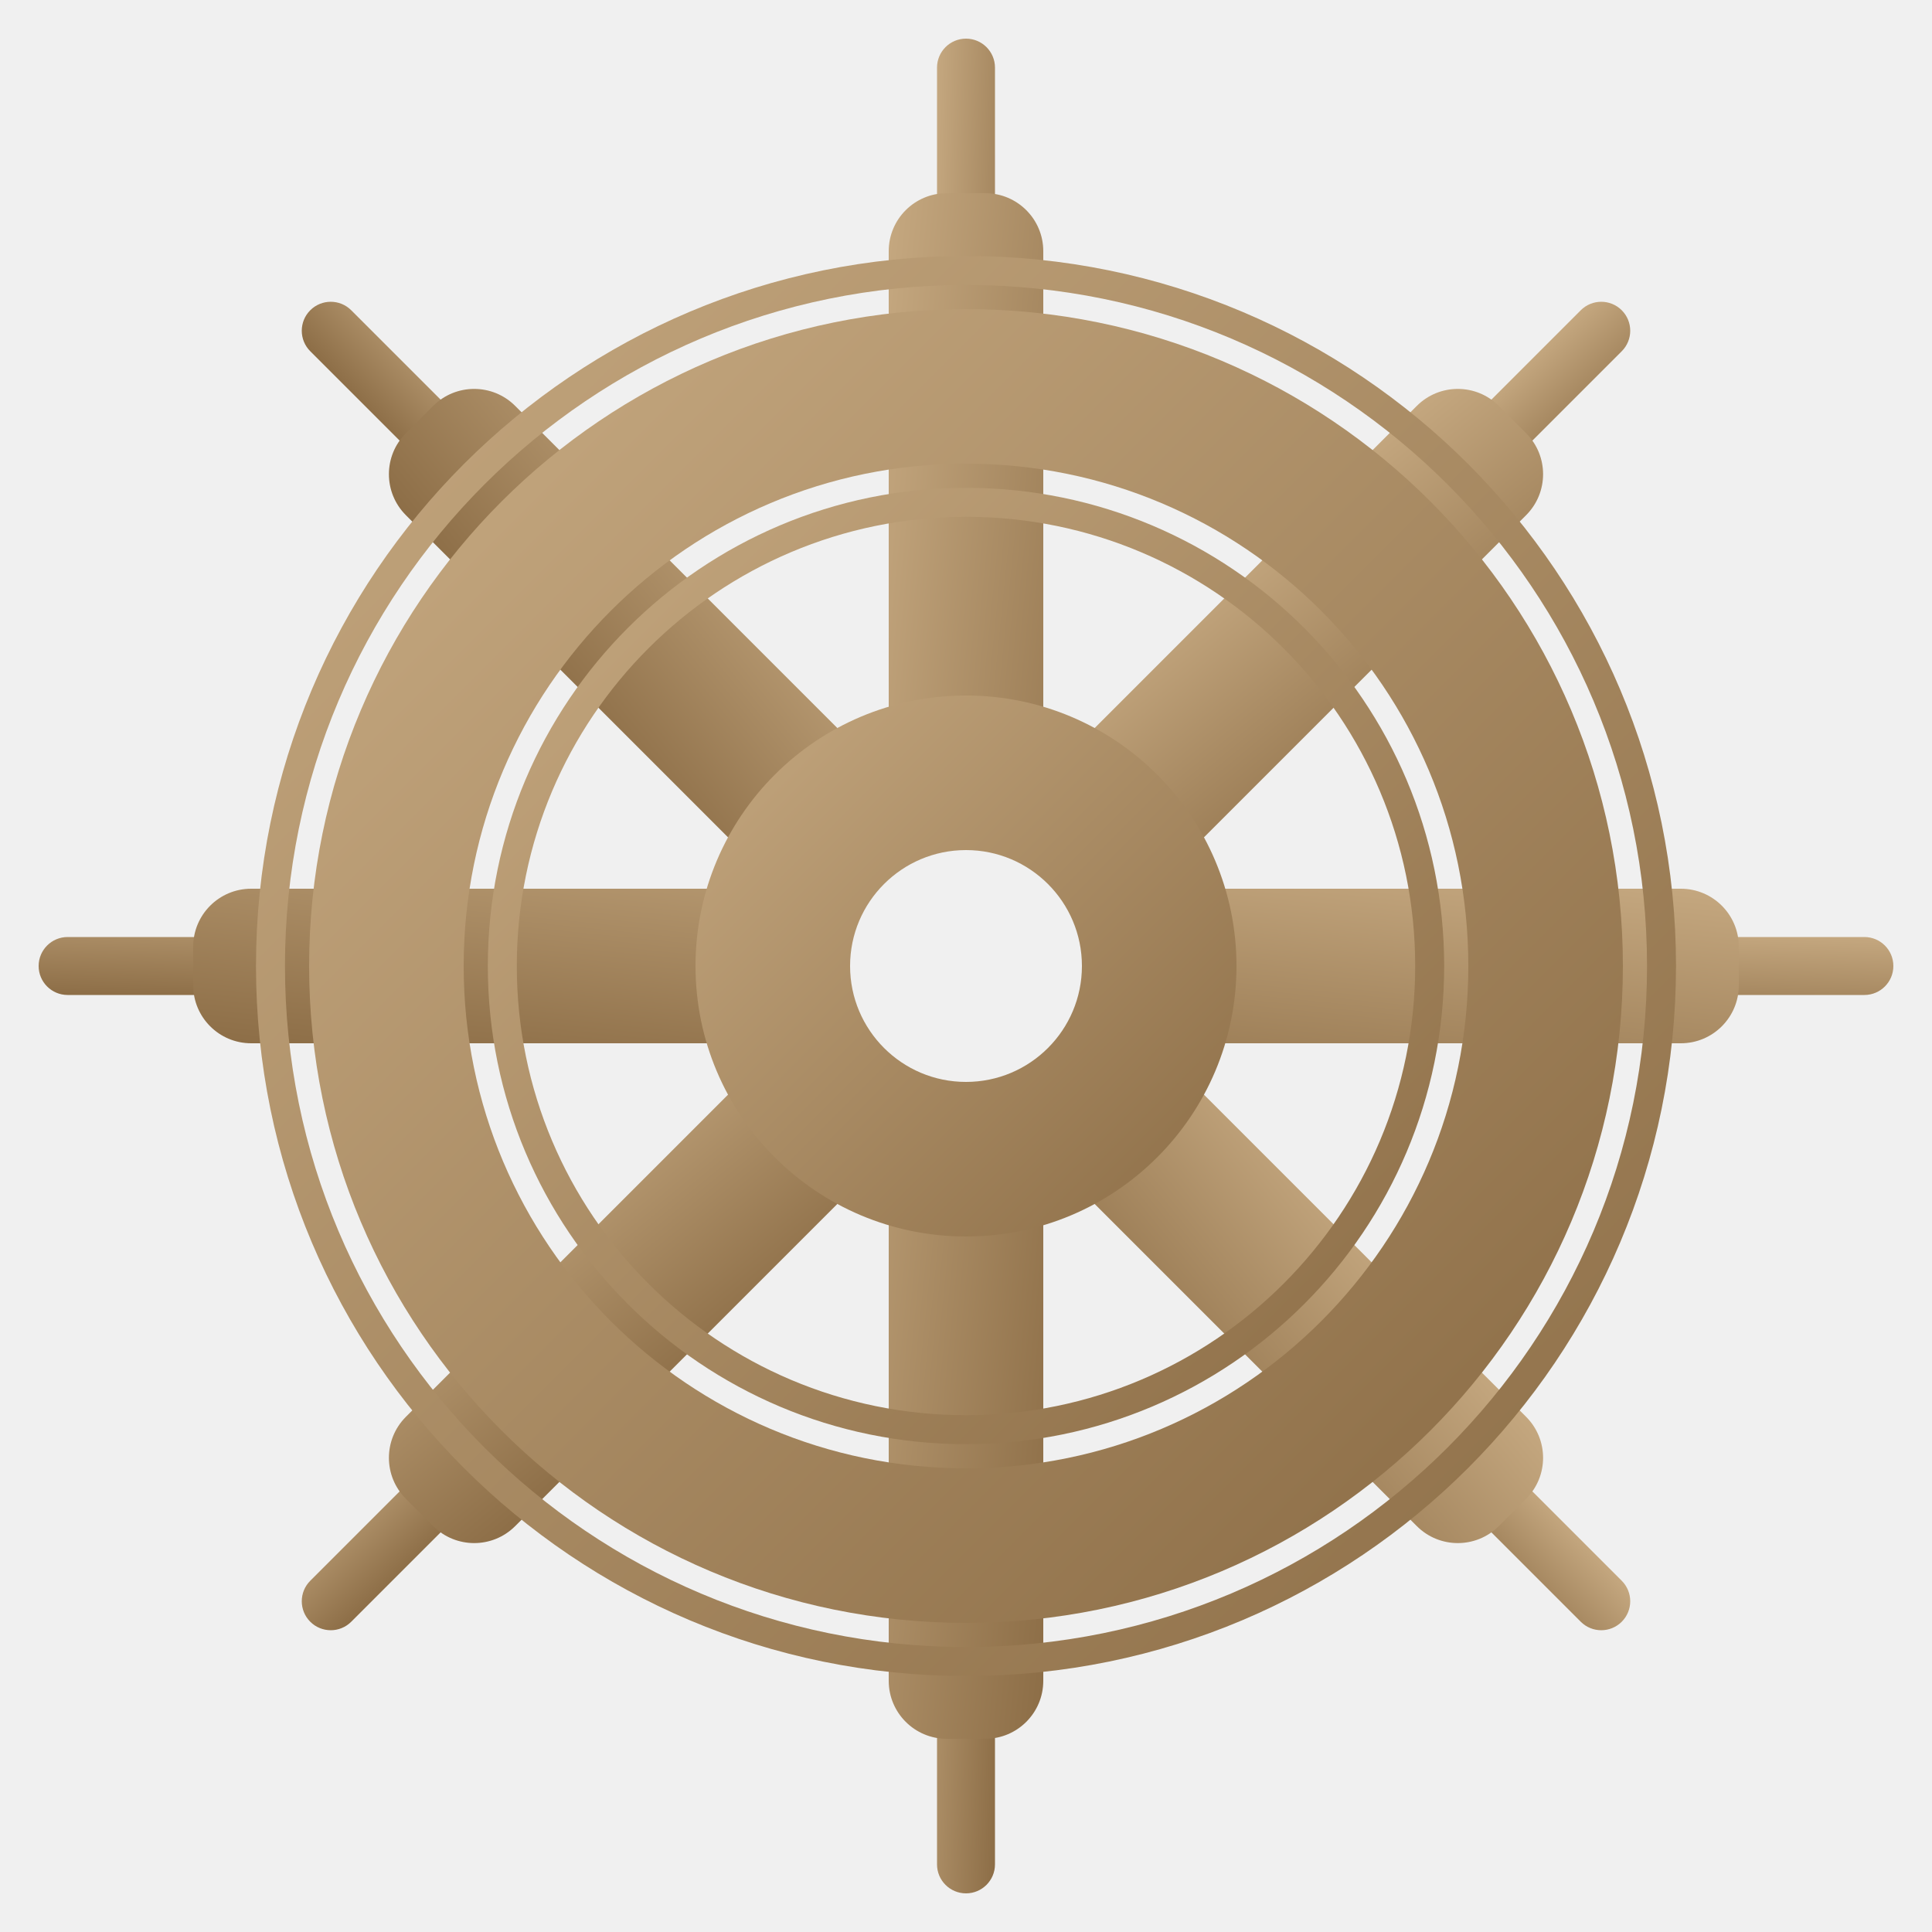
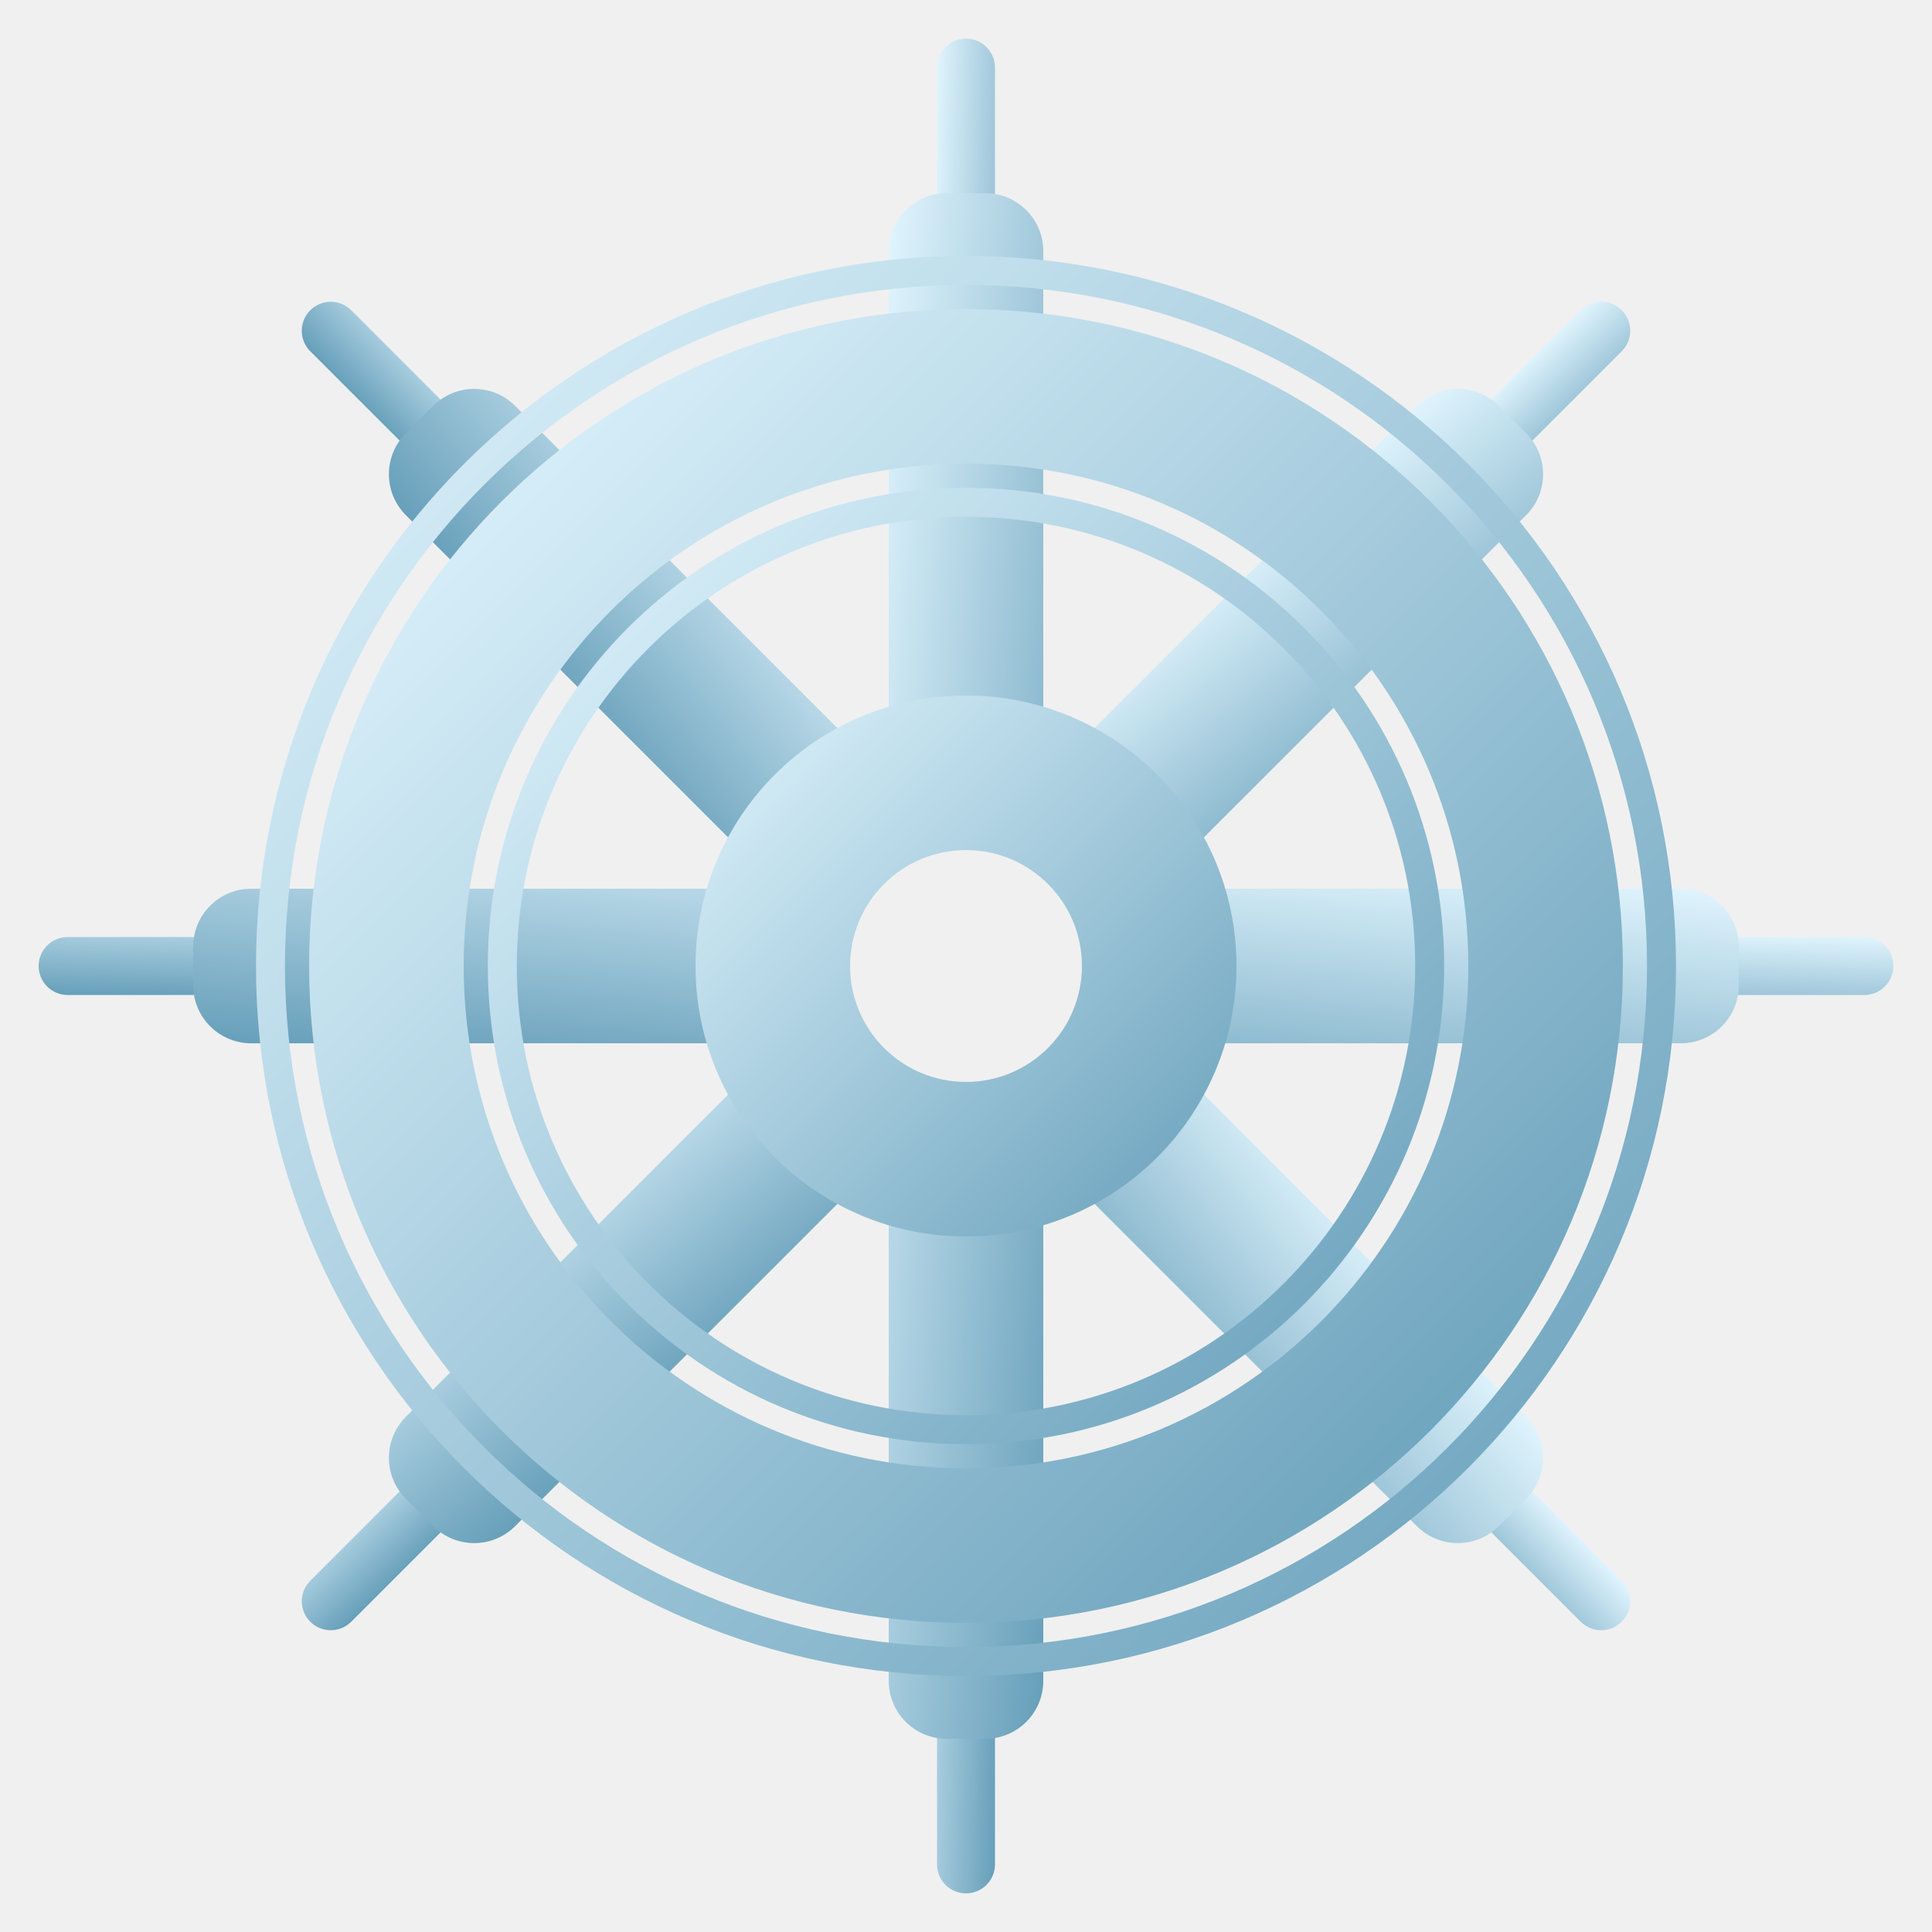
<svg xmlns="http://www.w3.org/2000/svg" viewBox="0 0 100 100" width="512" height="512">
  <defs>
    <linearGradient id="grad" x1="0%" y1="0%" x2="100%" y2="100%">
-       <stop offset="0%" stop-color="#C5A880" />
-       <stop offset="100%" stop-color="#8C6D46" />
+       <stop offset="0%" stop-color="#E1F5FE" />
+       <stop offset="100%" stop-color="#659EB9" />
    </linearGradient>
    <mask id="hub-hole">
      <rect width="100" height="100" fill="white" />
      <circle cx="50" cy="50" r="6" fill="black" />
    </mask>
  </defs>
  <g mask="url(#hub-hole)" fill="url(#grad)">
    <rect x="48.5" y="2" width="3" height="96" rx="1.5" />
    <rect x="48.5" y="2" width="3" height="96" rx="1.5" transform="rotate(45 50 50)" />
    <rect x="48.5" y="2" width="3" height="96" rx="1.5" transform="rotate(90 50 50)" />
    <rect x="48.5" y="2" width="3" height="96" rx="1.5" transform="rotate(135 50 50)" />
    <rect x="46" y="10" width="8" height="80" rx="3" />
    <rect x="46" y="10" width="8" height="80" rx="3" transform="rotate(45 50 50)" />
    <rect x="46" y="10" width="8" height="80" rx="3" transform="rotate(90 50 50)" />
    <rect x="46" y="10" width="8" height="80" rx="3" transform="rotate(135 50 50)" />
    <circle cx="50" cy="50" r="30" fill="none" stroke="url(#grad)" stroke-width="8" />
    <circle cx="50" cy="50" r="36" fill="none" stroke="url(#grad)" stroke-width="1.5" />
    <circle cx="50" cy="50" r="24" fill="none" stroke="url(#grad)" stroke-width="1.5" />
    <circle cx="50" cy="50" r="14" fill="url(#grad)" />
  </g>
</svg>
